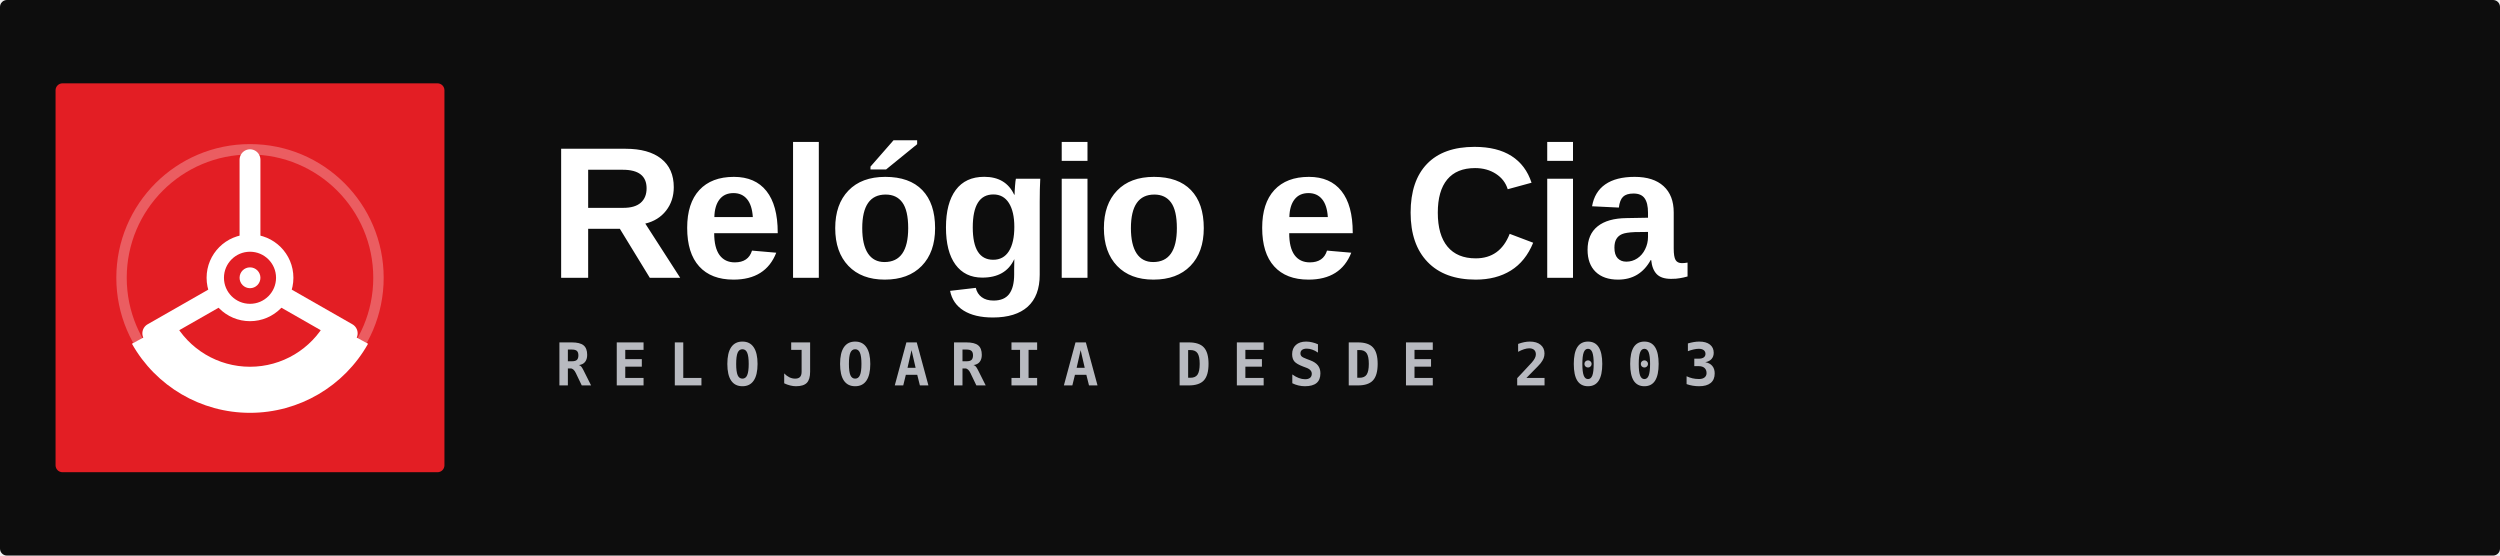
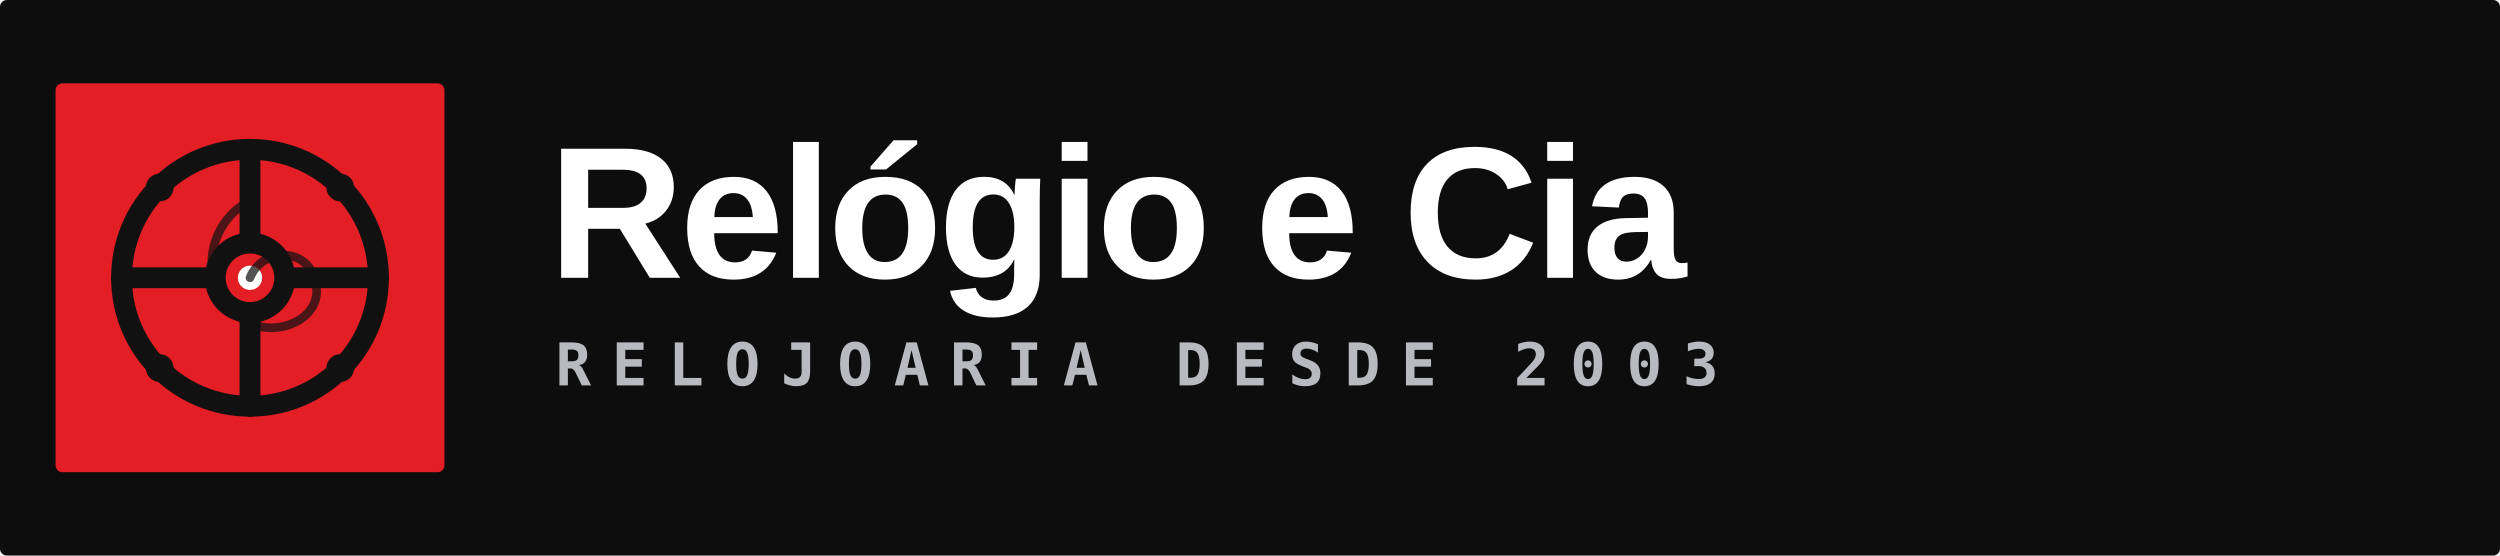
<svg xmlns="http://www.w3.org/2000/svg" viewBox="0 0 720 160" role="img" aria-labelledby="title desc">
  <style>
-     .rotor { transform-box:view-box; transform-origin:72px 80px; animation:rotor-settle 1.35s cubic-bezier(.2,.78,.25,1) both; }
-     @keyframes rotor-settle { 0%{transform:rotate(-150deg)} 72%{transform:rotate(12deg)} 100%{transform:rotate(0)} }
-     @media (prefers-reduced-motion:reduce){ .rotor{animation:none} }
+     .balance { transform-box:view-box; transform-origin:72px 80px; animation:balance-beat 1.25s cubic-bezier(.45,0,.55,1) infinite alternate; will-change:transform; }
+     @keyframes balance-beat { from{transform:rotate(-11deg)} to{transform:rotate(11deg)} }
+     @media (prefers-reduced-motion:reduce){ .balance{animation:none} }
  </style>
  <rect width="720" height="160" rx="2" fill="#0d0d0d" />
  <rect x="16" y="24" width="112" height="112" rx="2" fill="#e31e24" />
-   <circle cx="72" cy="80" r="37" fill="none" stroke="#fff" stroke-width="3" opacity=".28" />
-   <g class="rotor" fill="none" stroke="#fff" stroke-linecap="round" stroke-linejoin="round">
-     <path d="M72 80V46M72 80l28 16M72 80 44 96" stroke-width="6" />
-     <path d="M38 99a39 39 0 0 0 68 0l-12-6.5a25 25 0 0 1-44 0z" fill="#fff" stroke="none" />
-     <circle cx="72" cy="80" r="10" fill="#e31e24" stroke-width="5" />
-     <circle cx="72" cy="80" r="3" fill="#fff" stroke="none" />
+   <g class="balance" fill="none" stroke="#111" stroke-linecap="round" stroke-linejoin="round">
+     <circle cx="72" cy="80" r="37" stroke-width="6" />
+     <path d="M72 43v28M109 80H81M72 117V89M35 80h28" stroke-width="6" />
+     <circle cx="98" cy="54" r="4" fill="#111" stroke="none" />
+     <circle cx="98" cy="106" r="4" fill="#111" stroke="none" />
+     <circle cx="46" cy="106" r="4" fill="#111" stroke="none" />
+     <circle cx="46" cy="54" r="4" fill="#111" stroke="none" />
+     <circle cx="72" cy="80" r="10" fill="#e31e24" stroke-width="6" />
+     <circle cx="72" cy="80" r="3.5" fill="#fff" stroke="none" />
  </g>
+   <path d="M72 80c3.5-9 17.5-9 19 2 2 10-12 16-21 10-12-7-12-25 0-33" fill="none" stroke="#111" stroke-width="2.5" stroke-linecap="round" opacity=".72" />
  <text x="158" y="80" fill="#fff" font-family="Space Grotesk, Arial, Helvetica, sans-serif" font-size="54" font-weight="700" letter-spacing="-1.2">Relógio e Cia</text>
  <text x="160" y="111" fill="#b8bac0" font-family="IBM Plex Mono, Consolas, monospace" font-size="17" font-weight="600" letter-spacing="6">RELOJOARIA DESDE 2003</text>
</svg>
